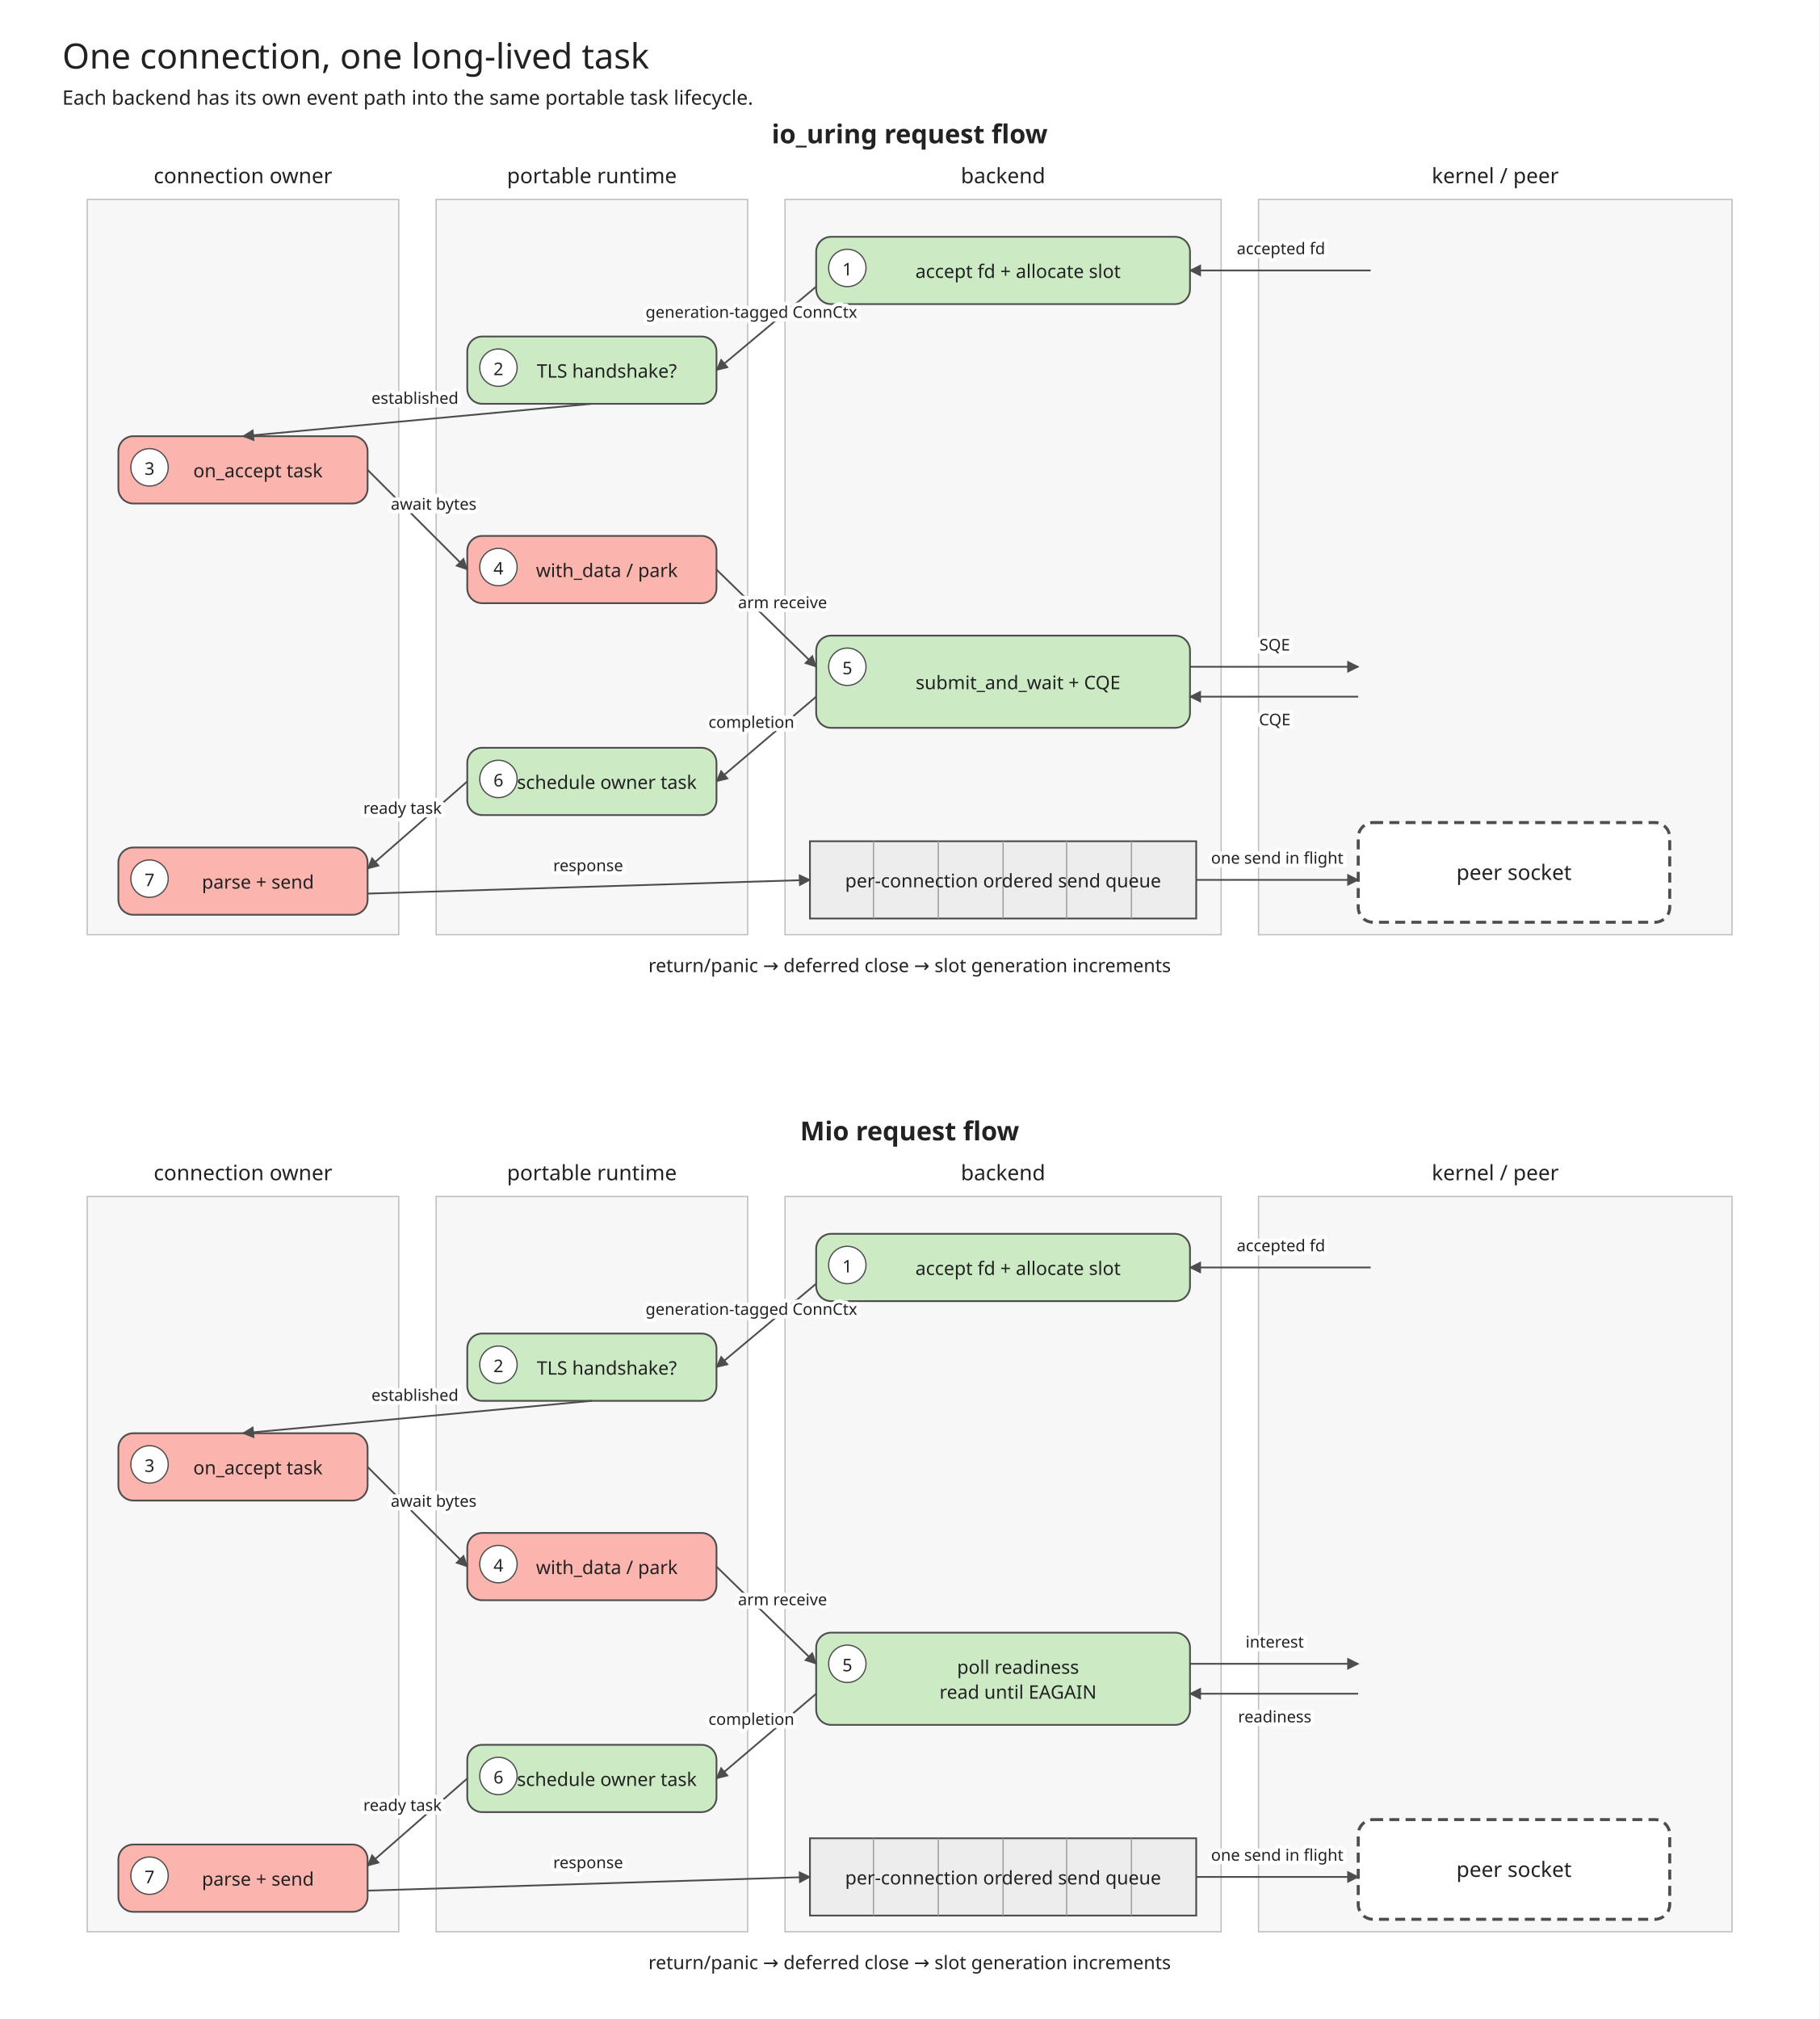
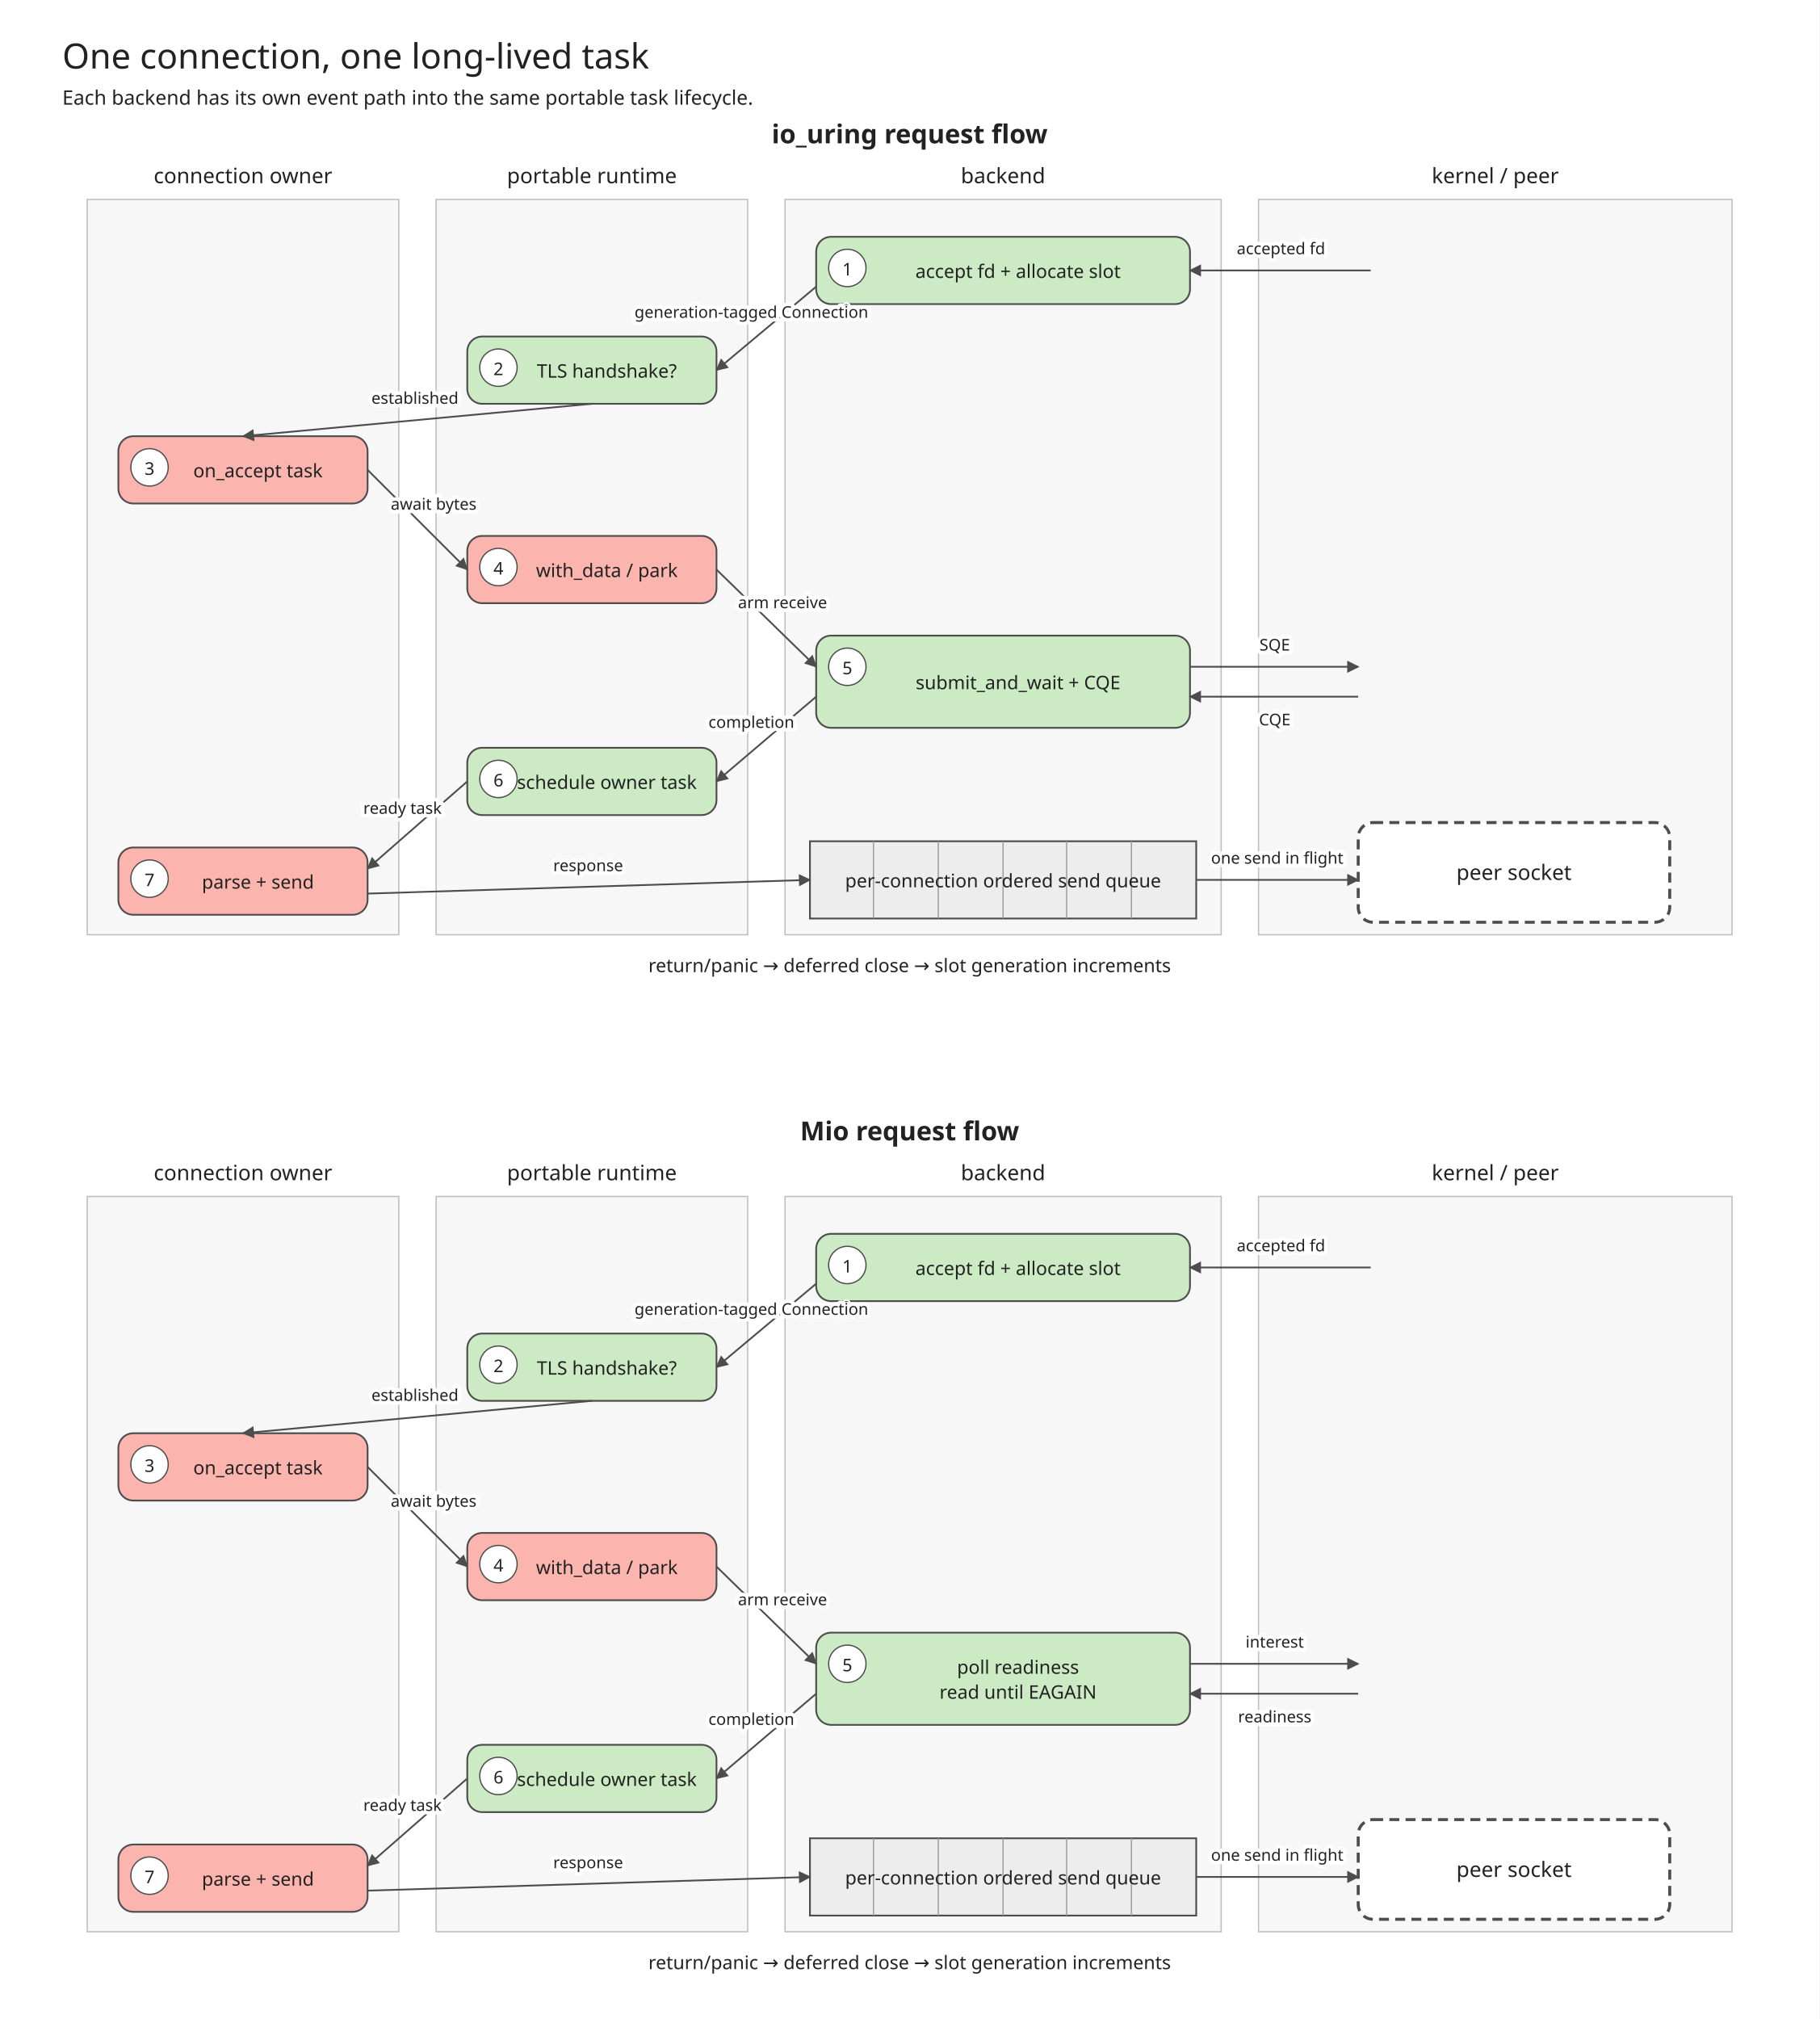
<svg xmlns="http://www.w3.org/2000/svg" width="1460" height="1620" viewBox="0 0 1460 1620" role="img" aria-labelledby="title desc">
  <defs>
    <marker id="arrow" viewBox="0 0 10 10" refX="9" refY="5" markerWidth="7" markerHeight="7" orient="auto-start-reverse">
      <path d="M 0 0 L 10 5 L 0 10 z" fill="#4D4D4D" />
    </marker>
  </defs>
  <rect width="100%" height="100%" fill="white" />
  <text x="50" y="55" font-family="sans-serif" font-size="28" fill="#222">One connection, one long-lived task</text>
  <text x="50" y="84" font-family="sans-serif" font-size="16" fill="#222">Each backend has its own event path into the same portable task lifecycle.</text>
  <text x="730" y="115" text-anchor="middle" data-role="backend-panel" font-family="sans-serif" font-size="21" font-weight="bold" fill="#222">io_uring request flow</text>
  <rect x="70" y="160" width="250" height="590" fill="#F7F7F7" stroke="#BDBDBD" />
  <text x="195" y="147" text-anchor="middle" data-role="lane-label" font-family="sans-serif" font-size="17" fill="#222">connection owner</text>
  <rect x="350" y="160" width="250" height="590" fill="#F7F7F7" stroke="#BDBDBD" />
  <text x="475" y="147" text-anchor="middle" data-role="lane-label" font-family="sans-serif" font-size="17" fill="#222">portable runtime</text>
  <rect x="630" y="160" width="350" height="590" fill="#F7F7F7" stroke="#BDBDBD" />
  <text x="805" y="147" text-anchor="middle" data-role="lane-label" font-family="sans-serif" font-size="17" fill="#222">backend</text>
  <rect x="1010" y="160" width="380" height="590" fill="#F7F7F7" stroke="#BDBDBD" />
  <text x="1200" y="147" text-anchor="middle" data-role="lane-label" font-family="sans-serif" font-size="17" fill="#222">kernel / peer</text>
  <rect x="655" y="190" width="300" height="54" rx="12" fill="#CCEBC5" stroke="#4D4D4D" stroke-width="1.4" />
  <circle cx="680" cy="215" r="15" fill="white" stroke="#4D4D4D" />
  <text x="680" y="221" text-anchor="middle" font-family="sans-serif" font-size="14" fill="#222">1</text>
  <text x="817" y="223" text-anchor="middle" font-family="sans-serif" font-size="15" fill="#222">accept fd + allocate slot</text>
  <rect x="375" y="270" width="200" height="54" rx="12" fill="#CCEBC5" stroke="#4D4D4D" stroke-width="1.4" />
  <circle cx="400" cy="295" r="15" fill="white" stroke="#4D4D4D" />
  <text x="400" y="301" text-anchor="middle" font-family="sans-serif" font-size="14" fill="#222">2</text>
  <text x="487" y="303" text-anchor="middle" font-family="sans-serif" font-size="15" fill="#222">TLS handshake?</text>
  <rect x="95" y="350" width="200" height="54" rx="12" fill="#FBB4AE" stroke="#4D4D4D" stroke-width="1.4" />
  <circle cx="120" cy="375" r="15" fill="white" stroke="#4D4D4D" />
  <text x="120" y="381" text-anchor="middle" font-family="sans-serif" font-size="14" fill="#222">3</text>
  <text x="207" y="383" text-anchor="middle" font-family="sans-serif" font-size="15" fill="#222">on_accept task</text>
  <rect x="375" y="430" width="200" height="54" rx="12" fill="#FBB4AE" stroke="#4D4D4D" stroke-width="1.4" />
  <circle cx="400" cy="455" r="15" fill="white" stroke="#4D4D4D" />
  <text x="400" y="461" text-anchor="middle" font-family="sans-serif" font-size="14" fill="#222">4</text>
  <text x="487" y="463" text-anchor="middle" font-family="sans-serif" font-size="15" fill="#222">with_data / park</text>
  <rect x="655" y="510" width="300" height="74" rx="12" fill="#CCEBC5" stroke="#4D4D4D" stroke-width="1.4" />
  <circle cx="680" cy="535" r="15" fill="white" stroke="#4D4D4D" />
  <text x="680" y="541" text-anchor="middle" font-family="sans-serif" font-size="14" fill="#222">5</text>
  <text x="817" y="553" text-anchor="middle" font-family="sans-serif" font-size="15" fill="#222">submit_and_wait + CQE</text>
  <rect x="375" y="600" width="200" height="54" rx="12" fill="#CCEBC5" stroke="#4D4D4D" stroke-width="1.4" />
  <circle cx="400" cy="625" r="15" fill="white" stroke="#4D4D4D" />
  <text x="400" y="631" text-anchor="middle" font-family="sans-serif" font-size="14" fill="#222">6</text>
  <text x="487" y="633" text-anchor="middle" font-family="sans-serif" font-size="15" fill="#222">schedule owner task</text>
  <rect x="95" y="680" width="200" height="54" rx="12" fill="#FBB4AE" stroke="#4D4D4D" stroke-width="1.4" />
  <circle cx="120" cy="705" r="15" fill="white" stroke="#4D4D4D" />
  <text x="120" y="711" text-anchor="middle" font-family="sans-serif" font-size="14" fill="#222">7</text>
  <text x="207" y="713" text-anchor="middle" font-family="sans-serif" font-size="15" fill="#222">parse + send</text>
  <line x1="1100" y1="217" x2="955" y2="217" stroke="#4D4D4D" stroke-width="1.4" marker-end="url(#arrow)" />
  <text x="1028" y="204" text-anchor="middle" data-role="arrow-label" font-family="sans-serif" font-size="13" fill="#222" stroke="white" stroke-width="6" stroke-linejoin="round" paint-order="stroke">accepted fd</text>
  <line x1="655" y1="230" x2="575" y2="297" stroke="#4D4D4D" stroke-width="1.4" marker-end="url(#arrow)" />
-   <text x="603" y="255" text-anchor="middle" data-role="arrow-label" font-family="sans-serif" font-size="13" fill="#222" stroke="white" stroke-width="6" stroke-linejoin="round" paint-order="stroke">generation-tagged ConnCtx</text>
+   <text x="603" y="255" text-anchor="middle" data-role="arrow-label" font-family="sans-serif" font-size="13" fill="#222" stroke="white" stroke-width="6" stroke-linejoin="round" paint-order="stroke">generation-tagged Connection</text>
  <line x1="475" y1="324" x2="195" y2="350" stroke="#4D4D4D" stroke-width="1.4" marker-end="url(#arrow)" />
  <text x="333" y="324" text-anchor="middle" data-role="arrow-label" font-family="sans-serif" font-size="13" fill="#222" stroke="white" stroke-width="6" stroke-linejoin="round" paint-order="stroke">established</text>
  <line x1="295" y1="377" x2="375" y2="457" stroke="#4D4D4D" stroke-width="1.4" marker-end="url(#arrow)" />
  <text x="348" y="409" text-anchor="middle" data-role="arrow-label" font-family="sans-serif" font-size="13" fill="#222" stroke="white" stroke-width="6" stroke-linejoin="round" paint-order="stroke">await bytes</text>
  <line x1="575" y1="457" x2="655" y2="535" stroke="#4D4D4D" stroke-width="1.4" marker-end="url(#arrow)" />
  <text x="628" y="488" text-anchor="middle" data-role="arrow-label" font-family="sans-serif" font-size="13" fill="#222" stroke="white" stroke-width="6" stroke-linejoin="round" paint-order="stroke">arm receive</text>
  <line x1="955" y1="535" x2="1090" y2="535" stroke="#4D4D4D" stroke-width="1.4" marker-end="url(#arrow)" />
  <text x="1023" y="522" text-anchor="middle" data-role="arrow-label" font-family="sans-serif" font-size="13" fill="#222" stroke="white" stroke-width="6" stroke-linejoin="round" paint-order="stroke">SQE</text>
  <line x1="1090" y1="559" x2="955" y2="559" stroke="#4D4D4D" stroke-width="1.4" marker-end="url(#arrow)" />
  <text x="1023" y="582" text-anchor="middle" data-role="arrow-label" font-family="sans-serif" font-size="13" fill="#222" stroke="white" stroke-width="6" stroke-linejoin="round" paint-order="stroke">CQE</text>
  <line x1="655" y1="559" x2="575" y2="627" stroke="#4D4D4D" stroke-width="1.4" marker-end="url(#arrow)" />
  <text x="603" y="584" text-anchor="middle" data-role="arrow-label" font-family="sans-serif" font-size="13" fill="#222" stroke="white" stroke-width="6" stroke-linejoin="round" paint-order="stroke">completion</text>
  <line x1="375" y1="627" x2="295" y2="697" stroke="#4D4D4D" stroke-width="1.4" marker-end="url(#arrow)" />
  <text x="323" y="653" text-anchor="middle" data-role="arrow-label" font-family="sans-serif" font-size="13" fill="#222" stroke="white" stroke-width="6" stroke-linejoin="round" paint-order="stroke">ready task</text>
  <rect x="650" y="675" width="310" height="62" fill="#EDEDED" stroke="#4D4D4D" stroke-width="1.4" />
  <line x1="701" y1="675" x2="701" y2="737" stroke="#9E9E9E" />
  <line x1="753" y1="675" x2="753" y2="737" stroke="#9E9E9E" />
  <line x1="805" y1="675" x2="805" y2="737" stroke="#9E9E9E" />
  <line x1="856" y1="675" x2="856" y2="737" stroke="#9E9E9E" />
  <line x1="908" y1="675" x2="908" y2="737" stroke="#9E9E9E" />
  <text x="805" y="712" text-anchor="middle" font-family="sans-serif" font-size="15" fill="#222">per-connection ordered send queue</text>
  <line x1="295" y1="717" x2="650" y2="706" stroke="#4D4D4D" stroke-width="1.4" marker-end="url(#arrow)" />
  <text x="472" y="699" text-anchor="middle" data-role="arrow-label" font-family="sans-serif" font-size="13" fill="#222" stroke="white" stroke-width="6" stroke-linejoin="round" paint-order="stroke">response</text>
  <line x1="960" y1="706" x2="1090" y2="706" stroke="#4D4D4D" stroke-width="1.4" marker-end="url(#arrow)" />
  <text x="1025" y="693" text-anchor="middle" data-role="arrow-label" font-family="sans-serif" font-size="13" fill="#222" stroke="white" stroke-width="6" stroke-linejoin="round" paint-order="stroke">one send in flight</text>
  <rect x="1090" y="660" width="250" height="80" rx="12" fill="white" stroke="#4D4D4D" stroke-width="2.4" stroke-dasharray="8 5" />
  <text x="1215" y="706" text-anchor="middle" font-family="sans-serif" font-size="17" fill="#222">peer socket</text>
  <text x="730" y="780" text-anchor="middle" font-family="sans-serif" font-size="15" fill="#222">return/panic → deferred close → slot generation increments</text>
  <text x="730" y="915" text-anchor="middle" data-role="backend-panel" font-family="sans-serif" font-size="21" font-weight="bold" fill="#222">Mio request flow</text>
  <rect x="70" y="960" width="250" height="590" fill="#F7F7F7" stroke="#BDBDBD" />
  <text x="195" y="947" text-anchor="middle" data-role="lane-label" font-family="sans-serif" font-size="17" fill="#222">connection owner</text>
  <rect x="350" y="960" width="250" height="590" fill="#F7F7F7" stroke="#BDBDBD" />
  <text x="475" y="947" text-anchor="middle" data-role="lane-label" font-family="sans-serif" font-size="17" fill="#222">portable runtime</text>
  <rect x="630" y="960" width="350" height="590" fill="#F7F7F7" stroke="#BDBDBD" />
  <text x="805" y="947" text-anchor="middle" data-role="lane-label" font-family="sans-serif" font-size="17" fill="#222">backend</text>
  <rect x="1010" y="960" width="380" height="590" fill="#F7F7F7" stroke="#BDBDBD" />
  <text x="1200" y="947" text-anchor="middle" data-role="lane-label" font-family="sans-serif" font-size="17" fill="#222">kernel / peer</text>
  <rect x="655" y="990" width="300" height="54" rx="12" fill="#CCEBC5" stroke="#4D4D4D" stroke-width="1.4" />
  <circle cx="680" cy="1015" r="15" fill="white" stroke="#4D4D4D" />
  <text x="680" y="1021" text-anchor="middle" font-family="sans-serif" font-size="14" fill="#222">1</text>
  <text x="817" y="1023" text-anchor="middle" font-family="sans-serif" font-size="15" fill="#222">accept fd + allocate slot</text>
  <rect x="375" y="1070" width="200" height="54" rx="12" fill="#CCEBC5" stroke="#4D4D4D" stroke-width="1.4" />
  <circle cx="400" cy="1095" r="15" fill="white" stroke="#4D4D4D" />
  <text x="400" y="1101" text-anchor="middle" font-family="sans-serif" font-size="14" fill="#222">2</text>
  <text x="487" y="1103" text-anchor="middle" font-family="sans-serif" font-size="15" fill="#222">TLS handshake?</text>
  <rect x="95" y="1150" width="200" height="54" rx="12" fill="#FBB4AE" stroke="#4D4D4D" stroke-width="1.4" />
  <circle cx="120" cy="1175" r="15" fill="white" stroke="#4D4D4D" />
  <text x="120" y="1181" text-anchor="middle" font-family="sans-serif" font-size="14" fill="#222">3</text>
  <text x="207" y="1183" text-anchor="middle" font-family="sans-serif" font-size="15" fill="#222">on_accept task</text>
  <rect x="375" y="1230" width="200" height="54" rx="12" fill="#FBB4AE" stroke="#4D4D4D" stroke-width="1.4" />
  <circle cx="400" cy="1255" r="15" fill="white" stroke="#4D4D4D" />
  <text x="400" y="1261" text-anchor="middle" font-family="sans-serif" font-size="14" fill="#222">4</text>
  <text x="487" y="1263" text-anchor="middle" font-family="sans-serif" font-size="15" fill="#222">with_data / park</text>
  <rect x="655" y="1310" width="300" height="74" rx="12" fill="#CCEBC5" stroke="#4D4D4D" stroke-width="1.4" />
  <circle cx="680" cy="1335" r="15" fill="white" stroke="#4D4D4D" />
  <text x="680" y="1341" text-anchor="middle" font-family="sans-serif" font-size="14" fill="#222">5</text>
  <text x="817" y="1343" text-anchor="middle" font-family="sans-serif" font-size="15" fill="#222">poll readiness</text>
  <text x="817" y="1363" text-anchor="middle" font-family="sans-serif" font-size="15" fill="#222">read until EAGAIN</text>
  <rect x="375" y="1400" width="200" height="54" rx="12" fill="#CCEBC5" stroke="#4D4D4D" stroke-width="1.4" />
  <circle cx="400" cy="1425" r="15" fill="white" stroke="#4D4D4D" />
  <text x="400" y="1431" text-anchor="middle" font-family="sans-serif" font-size="14" fill="#222">6</text>
  <text x="487" y="1433" text-anchor="middle" font-family="sans-serif" font-size="15" fill="#222">schedule owner task</text>
  <rect x="95" y="1480" width="200" height="54" rx="12" fill="#FBB4AE" stroke="#4D4D4D" stroke-width="1.4" />
  <circle cx="120" cy="1505" r="15" fill="white" stroke="#4D4D4D" />
  <text x="120" y="1511" text-anchor="middle" font-family="sans-serif" font-size="14" fill="#222">7</text>
  <text x="207" y="1513" text-anchor="middle" font-family="sans-serif" font-size="15" fill="#222">parse + send</text>
  <line x1="1100" y1="1017" x2="955" y2="1017" stroke="#4D4D4D" stroke-width="1.4" marker-end="url(#arrow)" />
  <text x="1028" y="1004" text-anchor="middle" data-role="arrow-label" font-family="sans-serif" font-size="13" fill="#222" stroke="white" stroke-width="6" stroke-linejoin="round" paint-order="stroke">accepted fd</text>
  <line x1="655" y1="1030" x2="575" y2="1097" stroke="#4D4D4D" stroke-width="1.4" marker-end="url(#arrow)" />
-   <text x="603" y="1055" text-anchor="middle" data-role="arrow-label" font-family="sans-serif" font-size="13" fill="#222" stroke="white" stroke-width="6" stroke-linejoin="round" paint-order="stroke">generation-tagged ConnCtx</text>
+   <text x="603" y="1055" text-anchor="middle" data-role="arrow-label" font-family="sans-serif" font-size="13" fill="#222" stroke="white" stroke-width="6" stroke-linejoin="round" paint-order="stroke">generation-tagged Connection</text>
  <line x1="475" y1="1124" x2="195" y2="1150" stroke="#4D4D4D" stroke-width="1.4" marker-end="url(#arrow)" />
  <text x="333" y="1124" text-anchor="middle" data-role="arrow-label" font-family="sans-serif" font-size="13" fill="#222" stroke="white" stroke-width="6" stroke-linejoin="round" paint-order="stroke">established</text>
  <line x1="295" y1="1177" x2="375" y2="1257" stroke="#4D4D4D" stroke-width="1.4" marker-end="url(#arrow)" />
  <text x="348" y="1209" text-anchor="middle" data-role="arrow-label" font-family="sans-serif" font-size="13" fill="#222" stroke="white" stroke-width="6" stroke-linejoin="round" paint-order="stroke">await bytes</text>
  <line x1="575" y1="1257" x2="655" y2="1335" stroke="#4D4D4D" stroke-width="1.4" marker-end="url(#arrow)" />
  <text x="628" y="1288" text-anchor="middle" data-role="arrow-label" font-family="sans-serif" font-size="13" fill="#222" stroke="white" stroke-width="6" stroke-linejoin="round" paint-order="stroke">arm receive</text>
  <line x1="955" y1="1335" x2="1090" y2="1335" stroke="#4D4D4D" stroke-width="1.4" marker-end="url(#arrow)" />
  <text x="1023" y="1322" text-anchor="middle" data-role="arrow-label" font-family="sans-serif" font-size="13" fill="#222" stroke="white" stroke-width="6" stroke-linejoin="round" paint-order="stroke">interest</text>
  <line x1="1090" y1="1359" x2="955" y2="1359" stroke="#4D4D4D" stroke-width="1.4" marker-end="url(#arrow)" />
  <text x="1023" y="1382" text-anchor="middle" data-role="arrow-label" font-family="sans-serif" font-size="13" fill="#222" stroke="white" stroke-width="6" stroke-linejoin="round" paint-order="stroke">readiness</text>
  <line x1="655" y1="1359" x2="575" y2="1427" stroke="#4D4D4D" stroke-width="1.4" marker-end="url(#arrow)" />
  <text x="603" y="1384" text-anchor="middle" data-role="arrow-label" font-family="sans-serif" font-size="13" fill="#222" stroke="white" stroke-width="6" stroke-linejoin="round" paint-order="stroke">completion</text>
  <line x1="375" y1="1427" x2="295" y2="1497" stroke="#4D4D4D" stroke-width="1.4" marker-end="url(#arrow)" />
  <text x="323" y="1453" text-anchor="middle" data-role="arrow-label" font-family="sans-serif" font-size="13" fill="#222" stroke="white" stroke-width="6" stroke-linejoin="round" paint-order="stroke">ready task</text>
  <rect x="650" y="1475" width="310" height="62" fill="#EDEDED" stroke="#4D4D4D" stroke-width="1.4" />
  <line x1="701" y1="1475" x2="701" y2="1537" stroke="#9E9E9E" />
  <line x1="753" y1="1475" x2="753" y2="1537" stroke="#9E9E9E" />
  <line x1="805" y1="1475" x2="805" y2="1537" stroke="#9E9E9E" />
  <line x1="856" y1="1475" x2="856" y2="1537" stroke="#9E9E9E" />
  <line x1="908" y1="1475" x2="908" y2="1537" stroke="#9E9E9E" />
  <text x="805" y="1512" text-anchor="middle" font-family="sans-serif" font-size="15" fill="#222">per-connection ordered send queue</text>
  <line x1="295" y1="1517" x2="650" y2="1506" stroke="#4D4D4D" stroke-width="1.4" marker-end="url(#arrow)" />
  <text x="472" y="1499" text-anchor="middle" data-role="arrow-label" font-family="sans-serif" font-size="13" fill="#222" stroke="white" stroke-width="6" stroke-linejoin="round" paint-order="stroke">response</text>
  <line x1="960" y1="1506" x2="1090" y2="1506" stroke="#4D4D4D" stroke-width="1.4" marker-end="url(#arrow)" />
  <text x="1025" y="1493" text-anchor="middle" data-role="arrow-label" font-family="sans-serif" font-size="13" fill="#222" stroke="white" stroke-width="6" stroke-linejoin="round" paint-order="stroke">one send in flight</text>
  <rect x="1090" y="1460" width="250" height="80" rx="12" fill="white" stroke="#4D4D4D" stroke-width="2.4" stroke-dasharray="8 5" />
  <text x="1215" y="1506" text-anchor="middle" font-family="sans-serif" font-size="17" fill="#222">peer socket</text>
  <text x="730" y="1580" text-anchor="middle" font-family="sans-serif" font-size="15" fill="#222">return/panic → deferred close → slot generation increments</text>
</svg>
